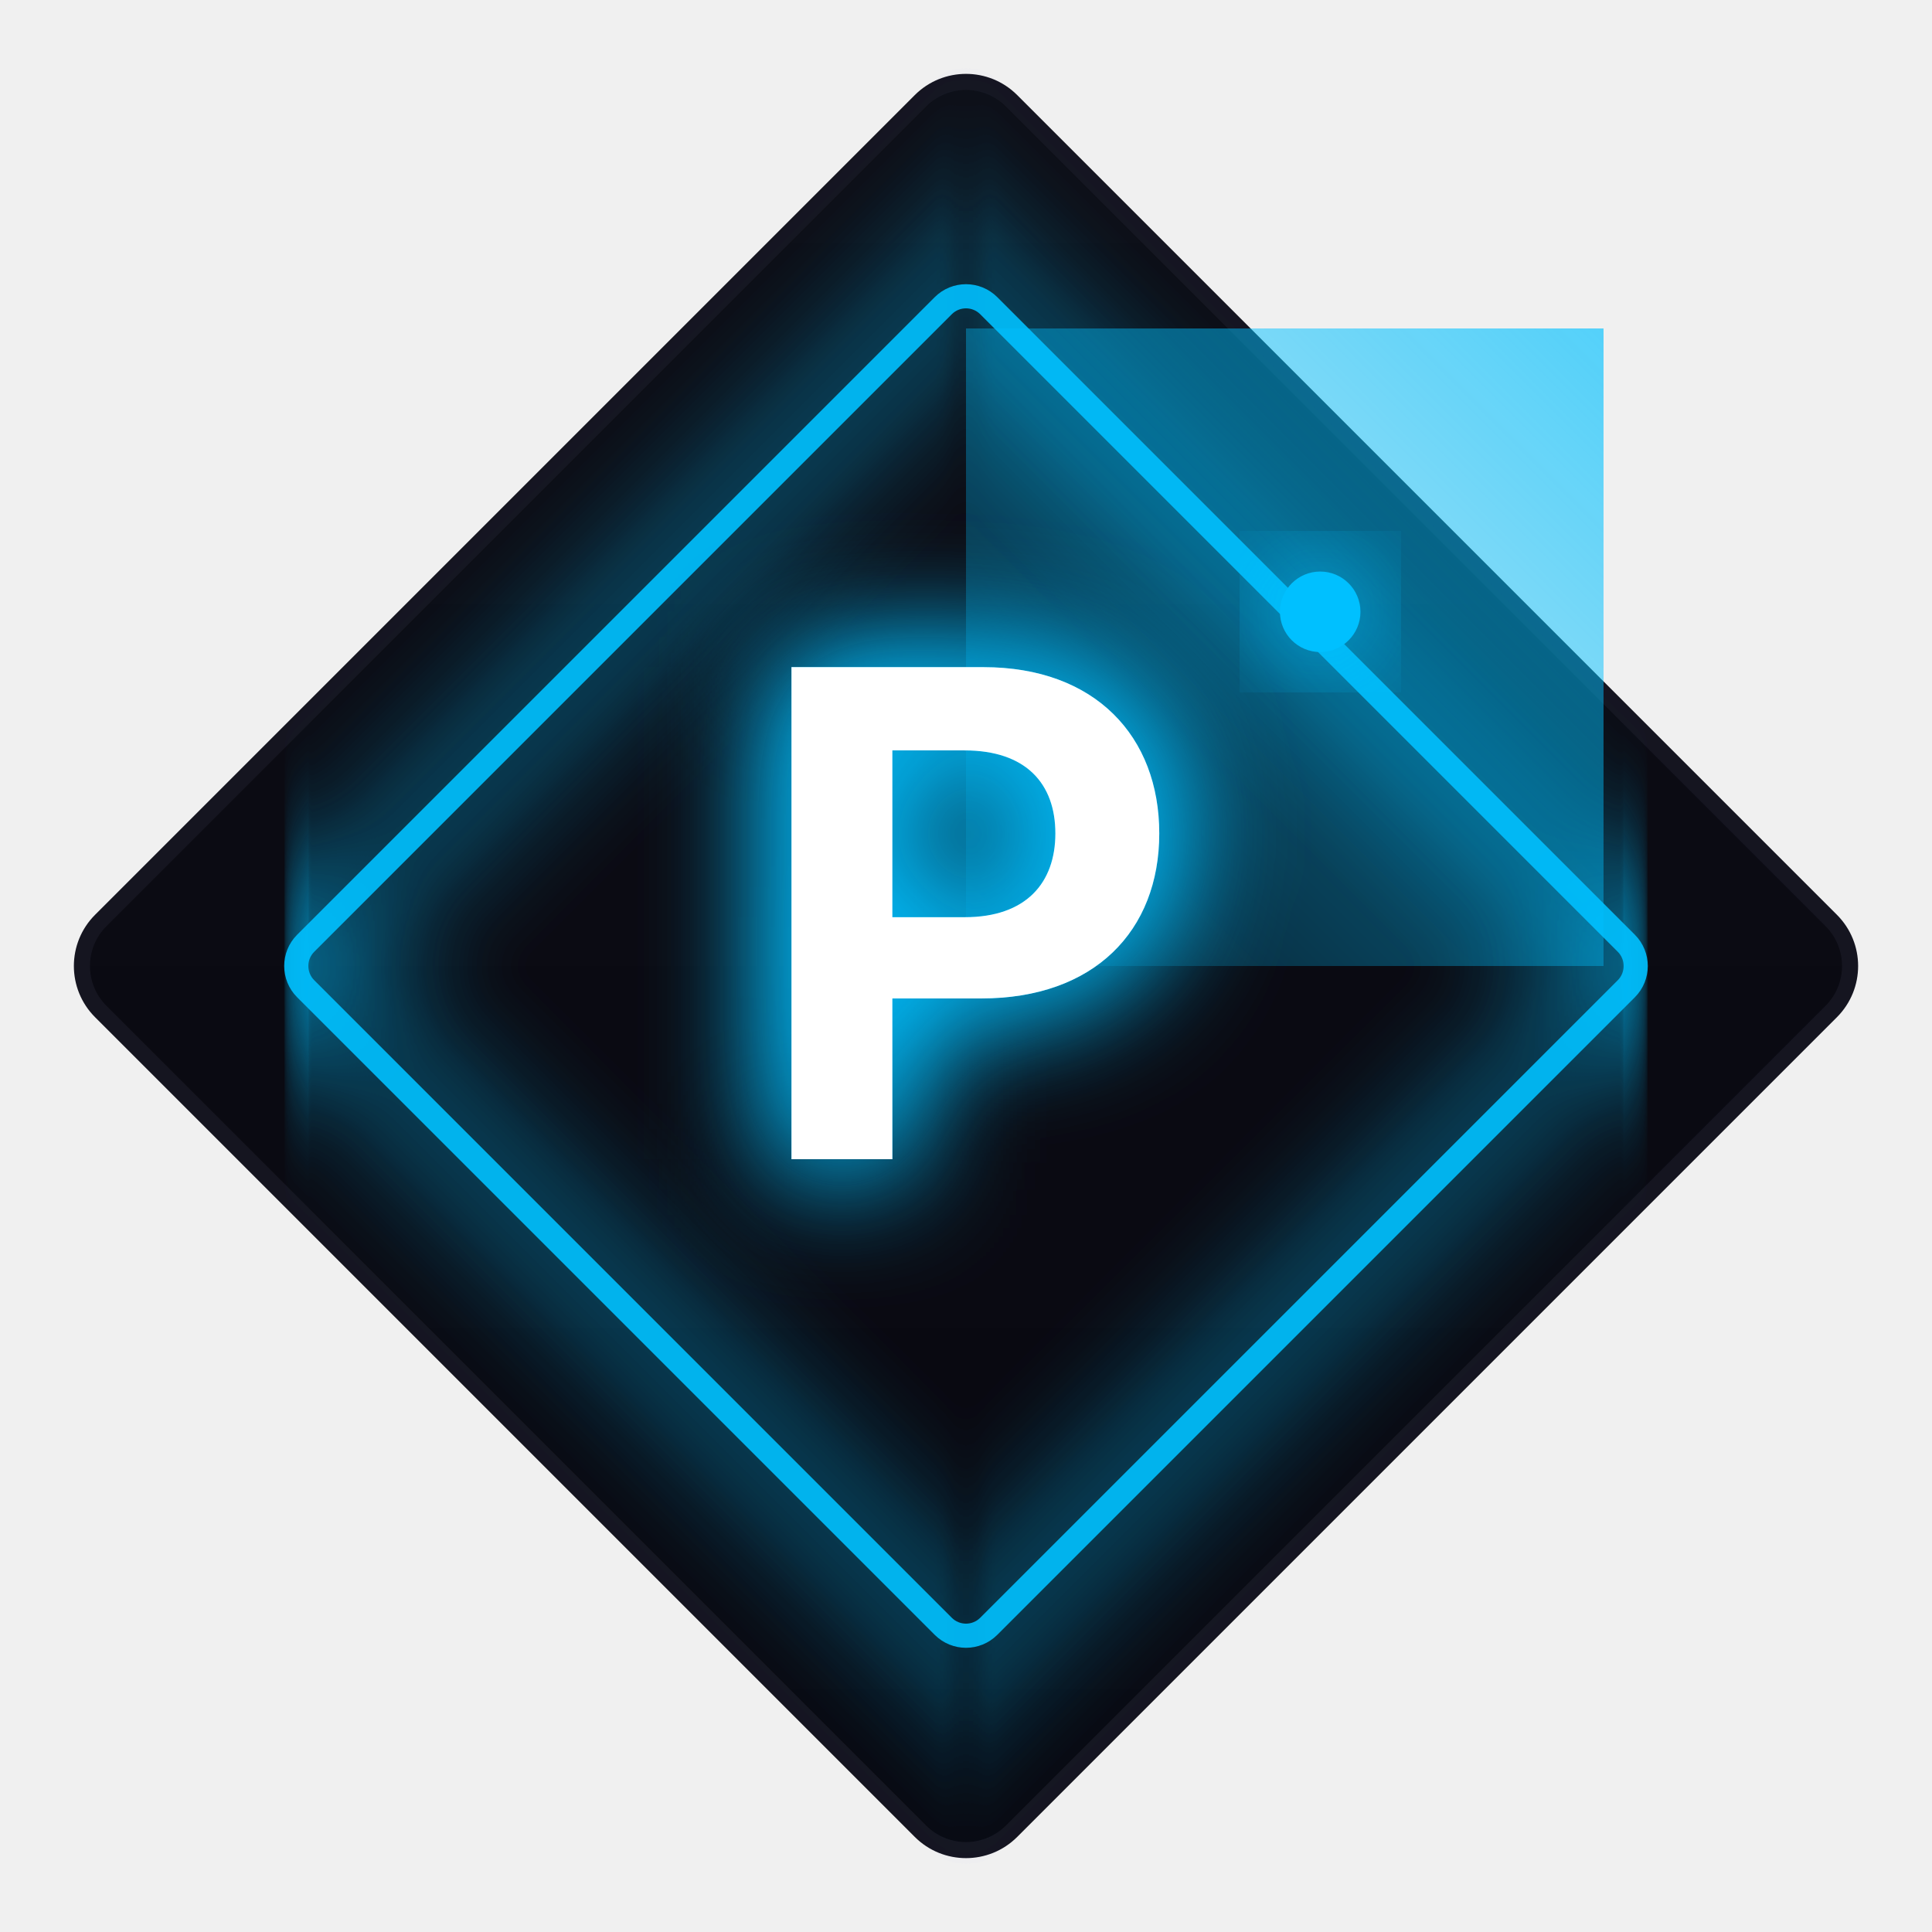
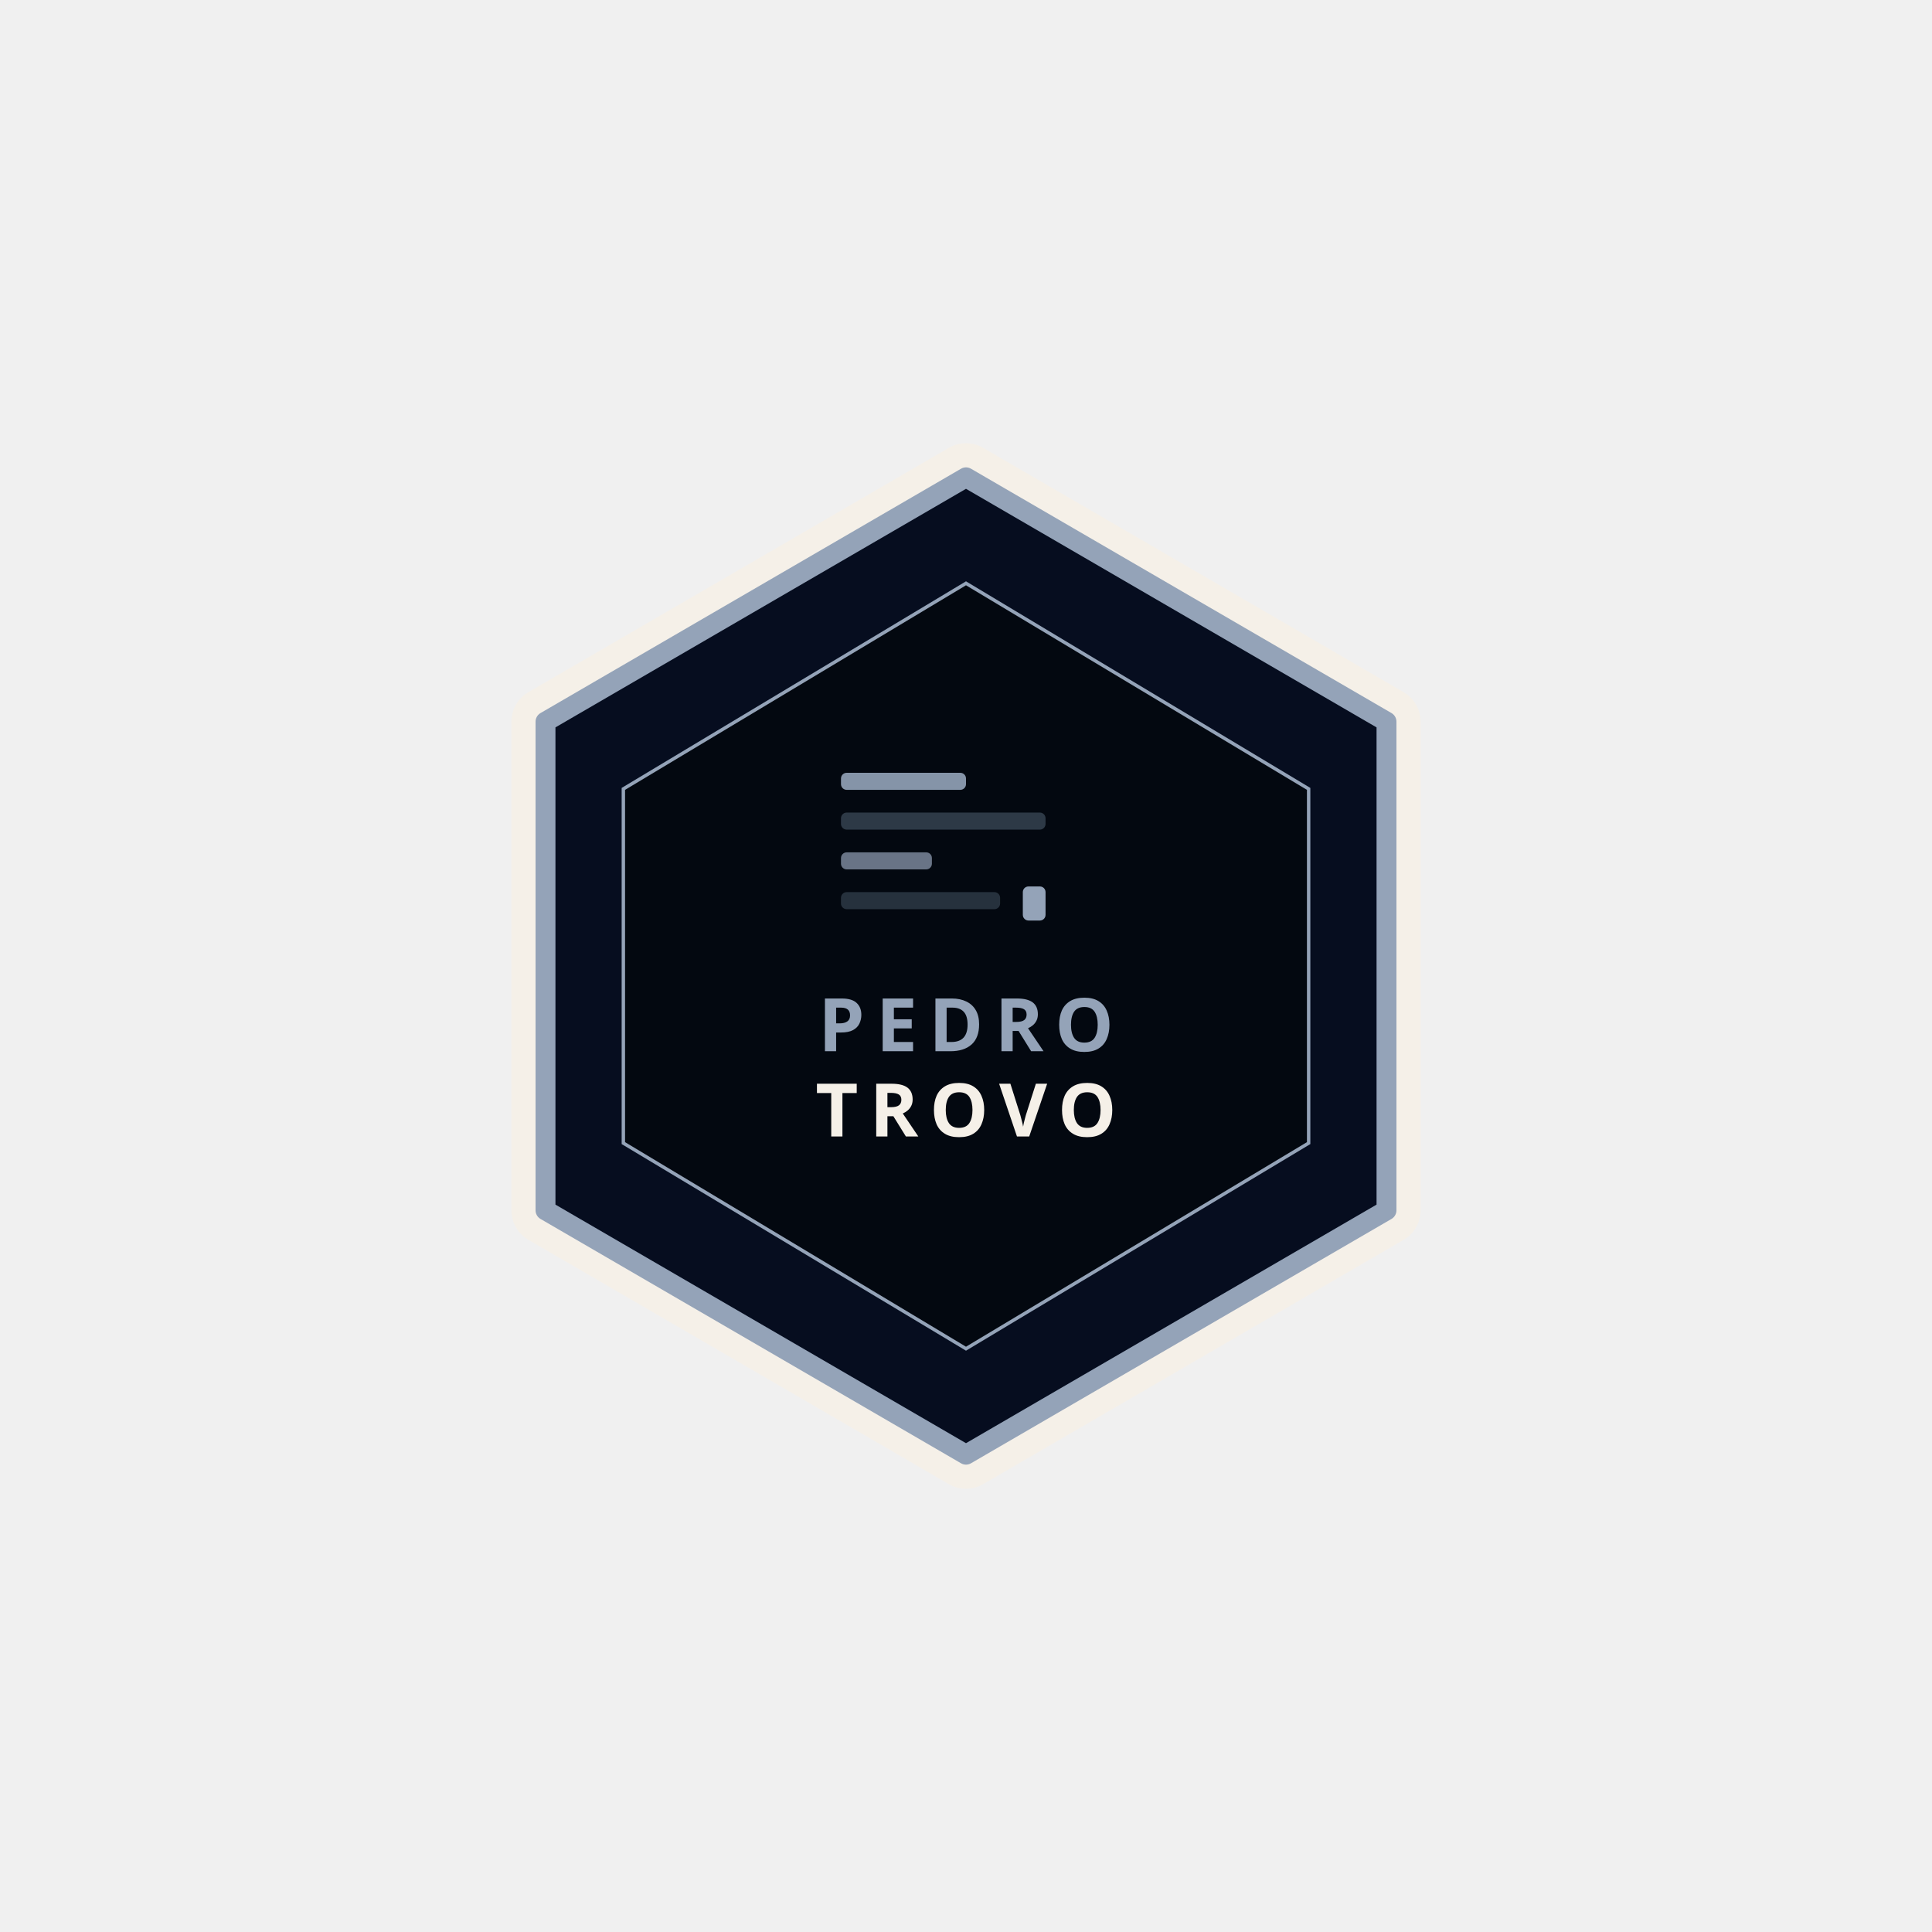
- <svg xmlns="http://www.w3.org/2000/svg" width="120" height="120" viewBox="0 0 120 120" fill="none">
+ <svg xmlns="http://www.w3.org/2000/svg" width="340" height="340" viewBox="0 0 340 340" style="">
  <defs>
-     <linearGradient id="glassGradient" x1="0" y1="0" x2="1" y2="1">
-       <stop offset="0%" stop-color="#0d0d15" />
-       <stop offset="100%" stop-color="#080810" />
-     </linearGradient>
-     <linearGradient id="glareGradient" x1="0" y1="0" x2="0" y2="1">
-       <stop offset="0%" stop-color="#00c0ff" stop-opacity="0.65" />
-       <stop offset="100%" stop-color="#00c0ff" stop-opacity="0.1" />
-     </linearGradient>
-     <filter id="neonGlow" x="-50%" y="-50%" width="200%" height="200%">
-       <feGaussianBlur stdDeviation="4" result="coloredBlur" />
-       <feMerge>
-         <feMergeNode in="coloredBlur" />
-         <feMergeNode in="coloredBlur" />
-         <feMergeNode in="SourceGraphic" />
-       </feMerge>
-     </filter>
+     <mask id="imagine-text-gaps-v4jg96" maskUnits="userSpaceOnUse">
+       <rect x="0" y="0" width="340" height="340" fill="white" />
+       <rect x="136.195" y="233" width="67.609" height="22" fill="black" rx="2" />
+       <rect x="135.977" y="248" width="68.047" height="22" fill="black" rx="2" />
+     </mask>
  </defs>
-   <g transform="translate(60, 60)">
-     <rect x="-40" y="-40" width="80" height="80" rx="4" transform="rotate(45)" fill="url(#glassGradient)" stroke="#151520" stroke-width="1" />
-     <path d="M-28 -28 L0 -56 L28 -28 L0 0 Z" fill="url(#glareGradient)" transform="rotate(45)" />
-     <rect x="-30" y="-30" width="60" height="60" rx="2" transform="rotate(45)" fill="none" stroke="#00c0ff" stroke-width="1.5" stroke-opacity="0.9" filter="url(#neonGlow)" />
-     <text x="0" y="12" text-anchor="middle" font-family="Inter, system-ui, sans-serif" font-weight="700" font-size="42" fill="#00c0ff" filter="url(#neonGlow)" letter-spacing="-1">
-       P
-     </text>
-     <text x="0" y="12" text-anchor="middle" font-family="Inter, system-ui, sans-serif" font-weight="700" font-size="42" fill="#ffffff" letter-spacing="-1">
-       P
-     </text>
-     <circle cx="22" cy="-22" r="2.5" fill="#00c0ff" filter="url(#neonGlow)" />
+   <g transform="translate(0, -64)" style="fill:rgb(0, 0, 0);stroke:none;color:rgb(255, 255, 255);stroke-width:1px;stroke-linecap:butt;stroke-linejoin:miter;opacity:1;font-family:&quot;Anthropic Sans&quot;, -apple-system, BlinkMacSystemFont, &quot;Segoe UI&quot;, sans-serif;font-size:16px;font-weight:400;text-anchor:start;dominant-baseline:auto">
+     <polygon points="170,148 244,191 244,277 170,320 96,277 96,191" fill="none" stroke="#F5F0E8" stroke-width="12" stroke-linejoin="round" paint-order="stroke fill" style="fill:none;stroke:rgb(245, 240, 232);color:rgb(255, 255, 255);stroke-width:12px;stroke-linecap:butt;stroke-linejoin:round;opacity:1;font-family:&quot;Anthropic Sans&quot;, -apple-system, BlinkMacSystemFont, &quot;Segoe UI&quot;, sans-serif;font-size:16px;font-weight:400;text-anchor:start;dominant-baseline:auto" />
+     <polygon points="170,148 244,191 244,277 170,320 96,277 96,191" fill="#060D1F" stroke="none" style="fill:rgb(6, 13, 31);stroke:none;color:rgb(255, 255, 255);stroke-width:1px;stroke-linecap:butt;stroke-linejoin:miter;opacity:1;font-family:&quot;Anthropic Sans&quot;, -apple-system, BlinkMacSystemFont, &quot;Segoe UI&quot;, sans-serif;font-size:16px;font-weight:400;text-anchor:start;dominant-baseline:auto" />
+     <polygon points="170,148 244,191 244,277 170,320 96,277 96,191" fill="none" stroke="#94A3B8" stroke-width="3.5" stroke-linejoin="round" style="fill:none;stroke:rgb(148, 163, 184);color:rgb(255, 255, 255);stroke-width:3.5px;stroke-linecap:butt;stroke-linejoin:round;opacity:1;font-family:&quot;Anthropic Sans&quot;, -apple-system, BlinkMacSystemFont, &quot;Segoe UI&quot;, sans-serif;font-size:16px;font-weight:400;text-anchor:start;dominant-baseline:auto" />
+     <polygon points="170,167 230,203 230,265 170,301 110,265 110,203" fill="none" stroke="#94A3B8" stroke-width="1.2" style="fill:none;stroke:rgb(148, 163, 184);color:rgb(255, 255, 255);stroke-width:1.2px;stroke-linecap:butt;stroke-linejoin:miter;opacity:1;font-family:&quot;Anthropic Sans&quot;, -apple-system, BlinkMacSystemFont, &quot;Segoe UI&quot;, sans-serif;font-size:16px;font-weight:400;text-anchor:start;dominant-baseline:auto" />
+     <polygon points="170,167 230,203 230,265 170,301 110,265 110,203" fill="#030810" stroke="none" style="fill:rgb(3, 8, 16);stroke:none;color:rgb(255, 255, 255);stroke-width:1px;stroke-linecap:butt;stroke-linejoin:miter;opacity:1;font-family:&quot;Anthropic Sans&quot;, -apple-system, BlinkMacSystemFont, &quot;Segoe UI&quot;, sans-serif;font-size:16px;font-weight:400;text-anchor:start;dominant-baseline:auto" />
+     <rect x="148" y="200" width="22" height="3" rx="1" fill="#94A3B8" opacity="0.9" style="fill:rgb(148, 163, 184);stroke:none;color:rgb(255, 255, 255);stroke-width:1px;stroke-linecap:butt;stroke-linejoin:miter;opacity:0.9;font-family:&quot;Anthropic Sans&quot;, -apple-system, BlinkMacSystemFont, &quot;Segoe UI&quot;, sans-serif;font-size:16px;font-weight:400;text-anchor:start;dominant-baseline:auto" />
+     <rect x="148" y="207" width="36" height="3" rx="1" fill="#4A5A6A" opacity="0.6" style="fill:rgb(74, 90, 106);stroke:none;color:rgb(255, 255, 255);stroke-width:1px;stroke-linecap:butt;stroke-linejoin:miter;opacity:0.6;font-family:&quot;Anthropic Sans&quot;, -apple-system, BlinkMacSystemFont, &quot;Segoe UI&quot;, sans-serif;font-size:16px;font-weight:400;text-anchor:start;dominant-baseline:auto" />
+     <rect x="148" y="214" width="16" height="3" rx="1" fill="#94A3B8" opacity="0.7" style="fill:rgb(148, 163, 184);stroke:none;color:rgb(255, 255, 255);stroke-width:1px;stroke-linecap:butt;stroke-linejoin:miter;opacity:0.7;font-family:&quot;Anthropic Sans&quot;, -apple-system, BlinkMacSystemFont, &quot;Segoe UI&quot;, sans-serif;font-size:16px;font-weight:400;text-anchor:start;dominant-baseline:auto" />
+     <rect x="148" y="221" width="28" height="3" rx="1" fill="#4A5A6A" opacity="0.5" style="fill:rgb(74, 90, 106);stroke:none;color:rgb(255, 255, 255);stroke-width:1px;stroke-linecap:butt;stroke-linejoin:miter;opacity:0.5;font-family:&quot;Anthropic Sans&quot;, -apple-system, BlinkMacSystemFont, &quot;Segoe UI&quot;, sans-serif;font-size:16px;font-weight:400;text-anchor:start;dominant-baseline:auto" />
+     <rect x="180" y="220" width="4" height="6" rx="1" fill="#94A3B8" style="fill:rgb(148, 163, 184);stroke:none;color:rgb(255, 255, 255);stroke-width:1px;stroke-linecap:butt;stroke-linejoin:miter;opacity:1;font-family:&quot;Anthropic Sans&quot;, -apple-system, BlinkMacSystemFont, &quot;Segoe UI&quot;, sans-serif;font-size:16px;font-weight:400;text-anchor:start;dominant-baseline:auto" />
+     <line x1="140" y1="234" x2="200" y2="234" stroke="#94A3B8" stroke-width="0.5" opacity="0.4" mask="url(#imagine-text-gaps-v4jg96)" style="fill:rgb(0, 0, 0);stroke:rgb(148, 163, 184);color:rgb(255, 255, 255);stroke-width:0.5px;stroke-linecap:butt;stroke-linejoin:miter;opacity:0.4;font-family:&quot;Anthropic Sans&quot;, -apple-system, BlinkMacSystemFont, &quot;Segoe UI&quot;, sans-serif;font-size:16px;font-weight:400;text-anchor:start;dominant-baseline:auto" />
+     <text x="170" y="249" text-anchor="middle" font-family="'Arial Black','Impact',sans-serif" font-size="13" font-weight="900" fill="#94A3B8" letter-spacing="2" style="fill:rgb(148, 163, 184);stroke:none;color:rgb(255, 255, 255);stroke-width:1px;stroke-linecap:butt;stroke-linejoin:miter;opacity:1;font-family:&quot;Arial Black&quot;, Impact, sans-serif;font-size:13px;font-weight:900;text-anchor:middle;dominant-baseline:auto">PEDRO</text>
+     <text x="170" y="264" text-anchor="middle" font-family="'Arial Black','Impact',sans-serif" font-size="13" font-weight="900" fill="#F5F0E8" letter-spacing="2" style="fill:rgb(245, 240, 232);stroke:none;color:rgb(255, 255, 255);stroke-width:1px;stroke-linecap:butt;stroke-linejoin:miter;opacity:1;font-family:&quot;Arial Black&quot;, Impact, sans-serif;font-size:13px;font-weight:900;text-anchor:middle;dominant-baseline:auto">TROVO</text>
  </g>
</svg>
